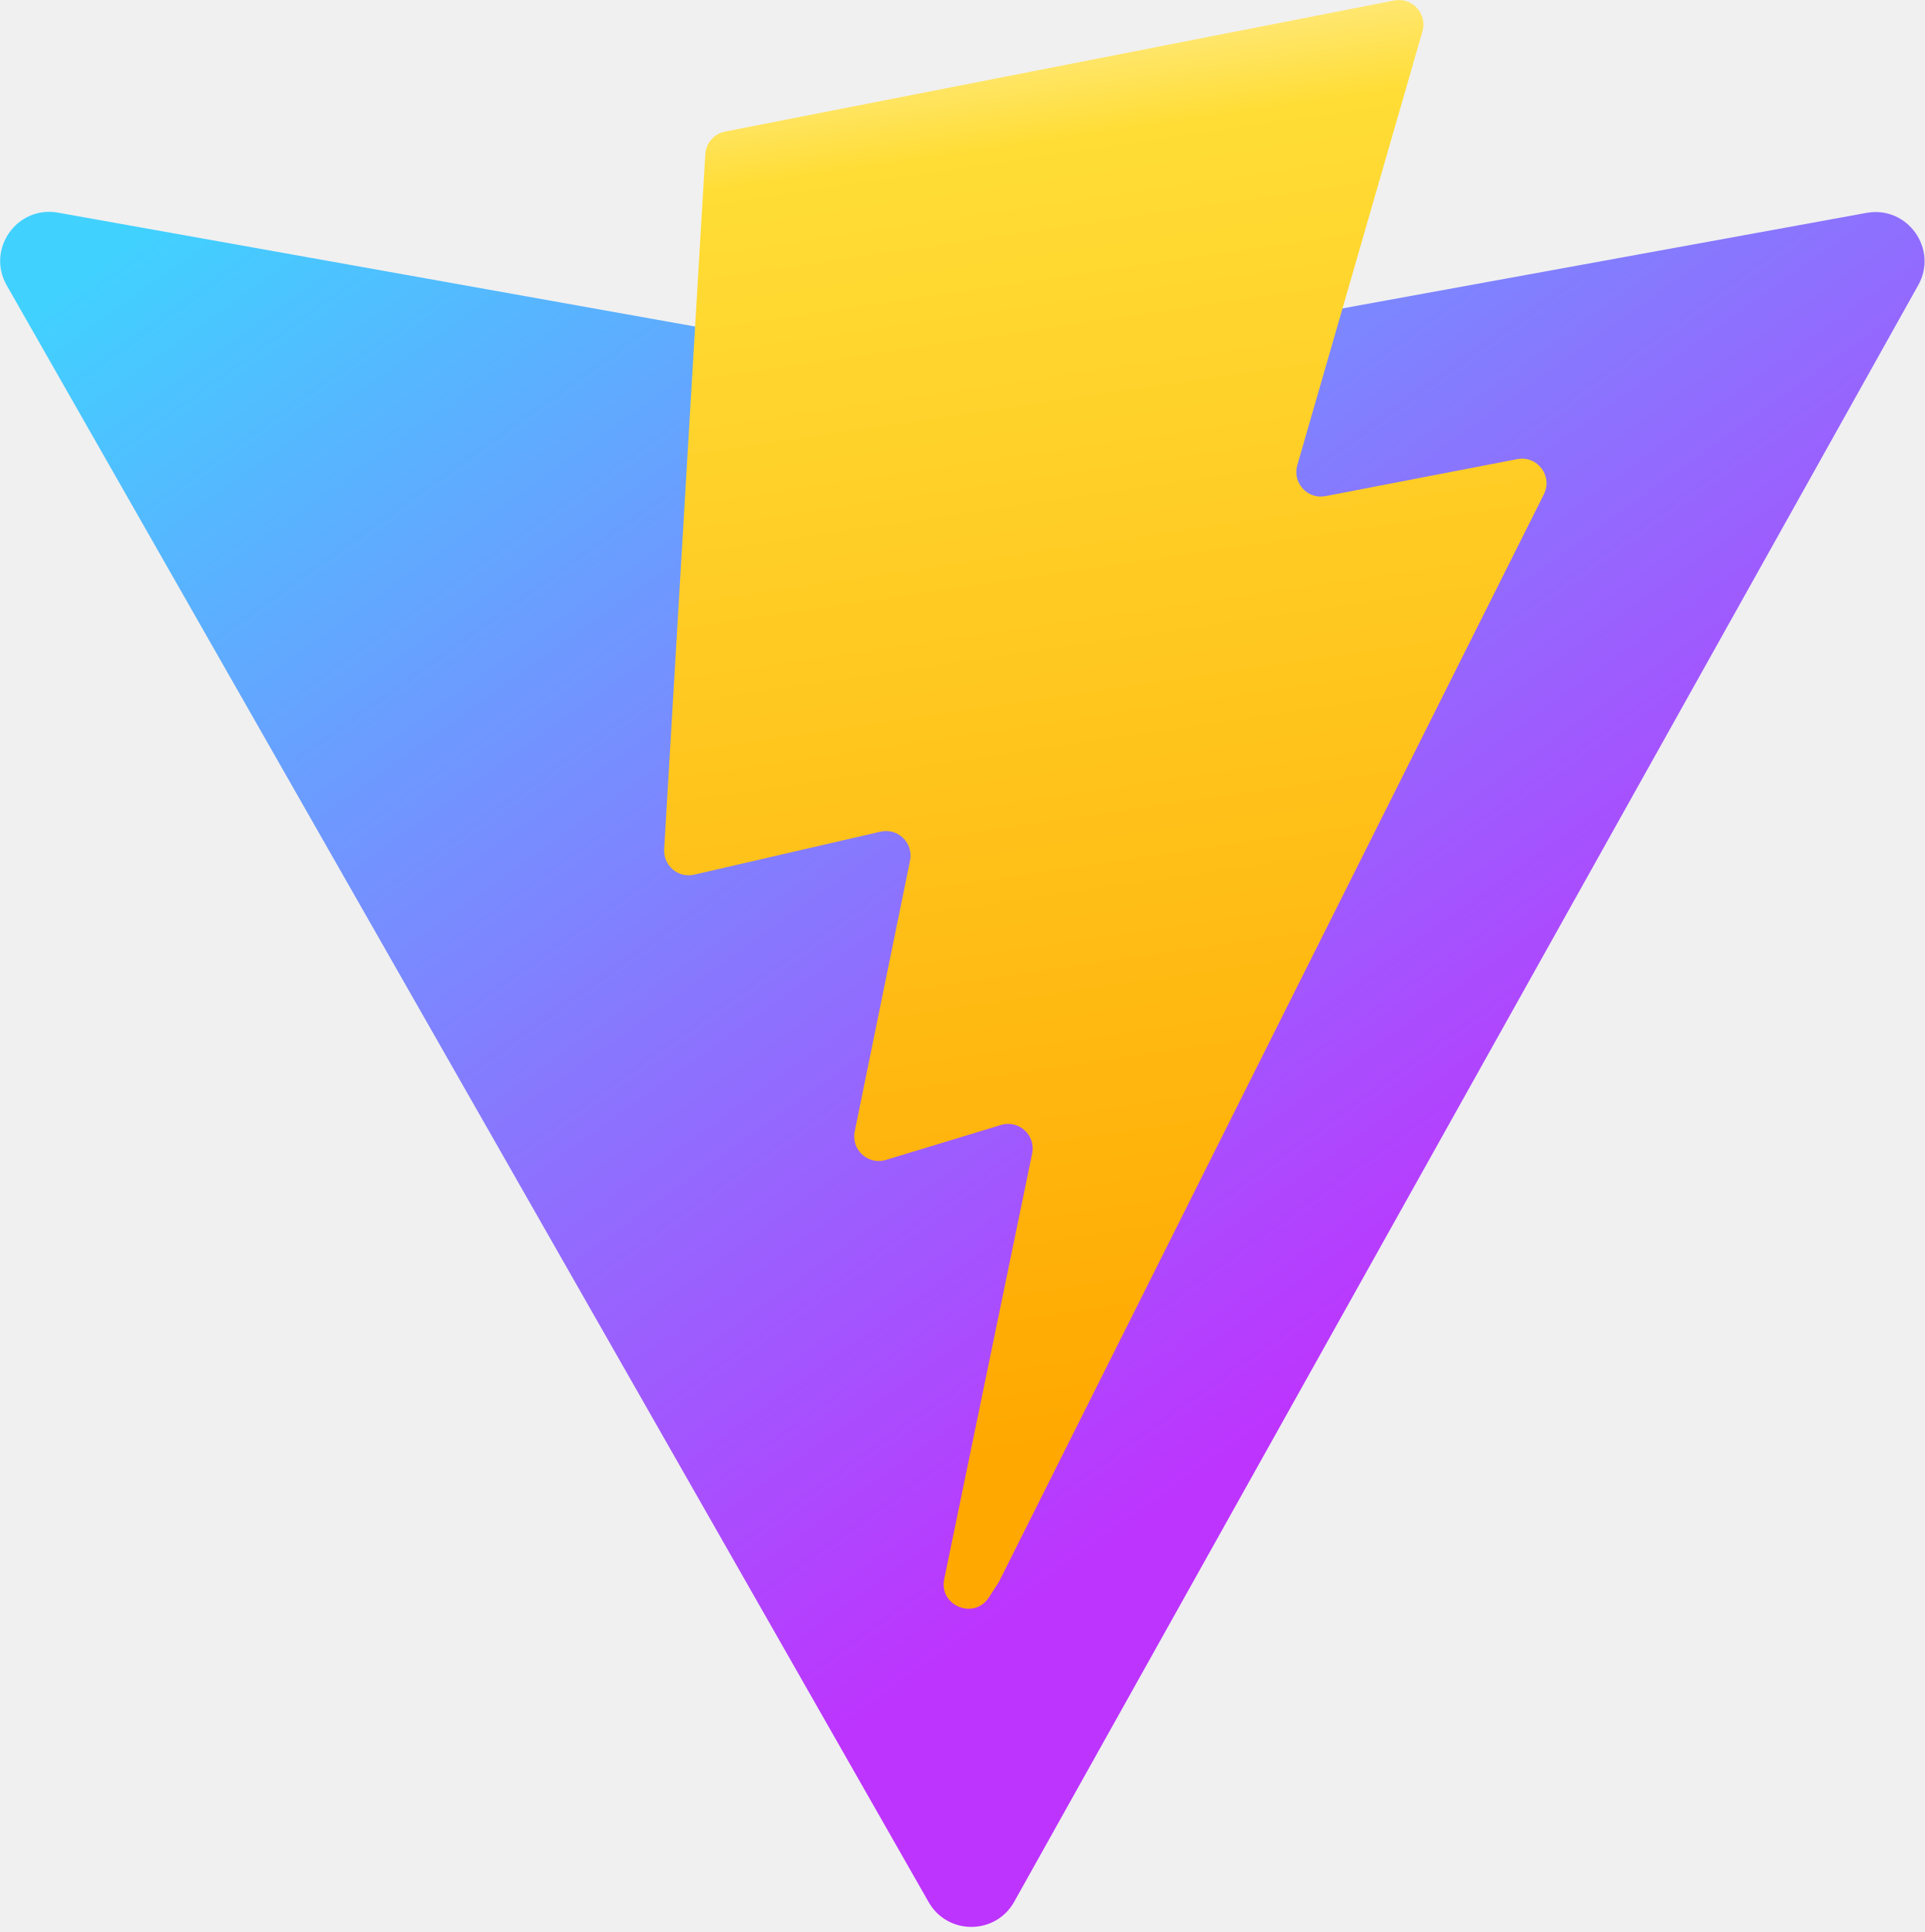
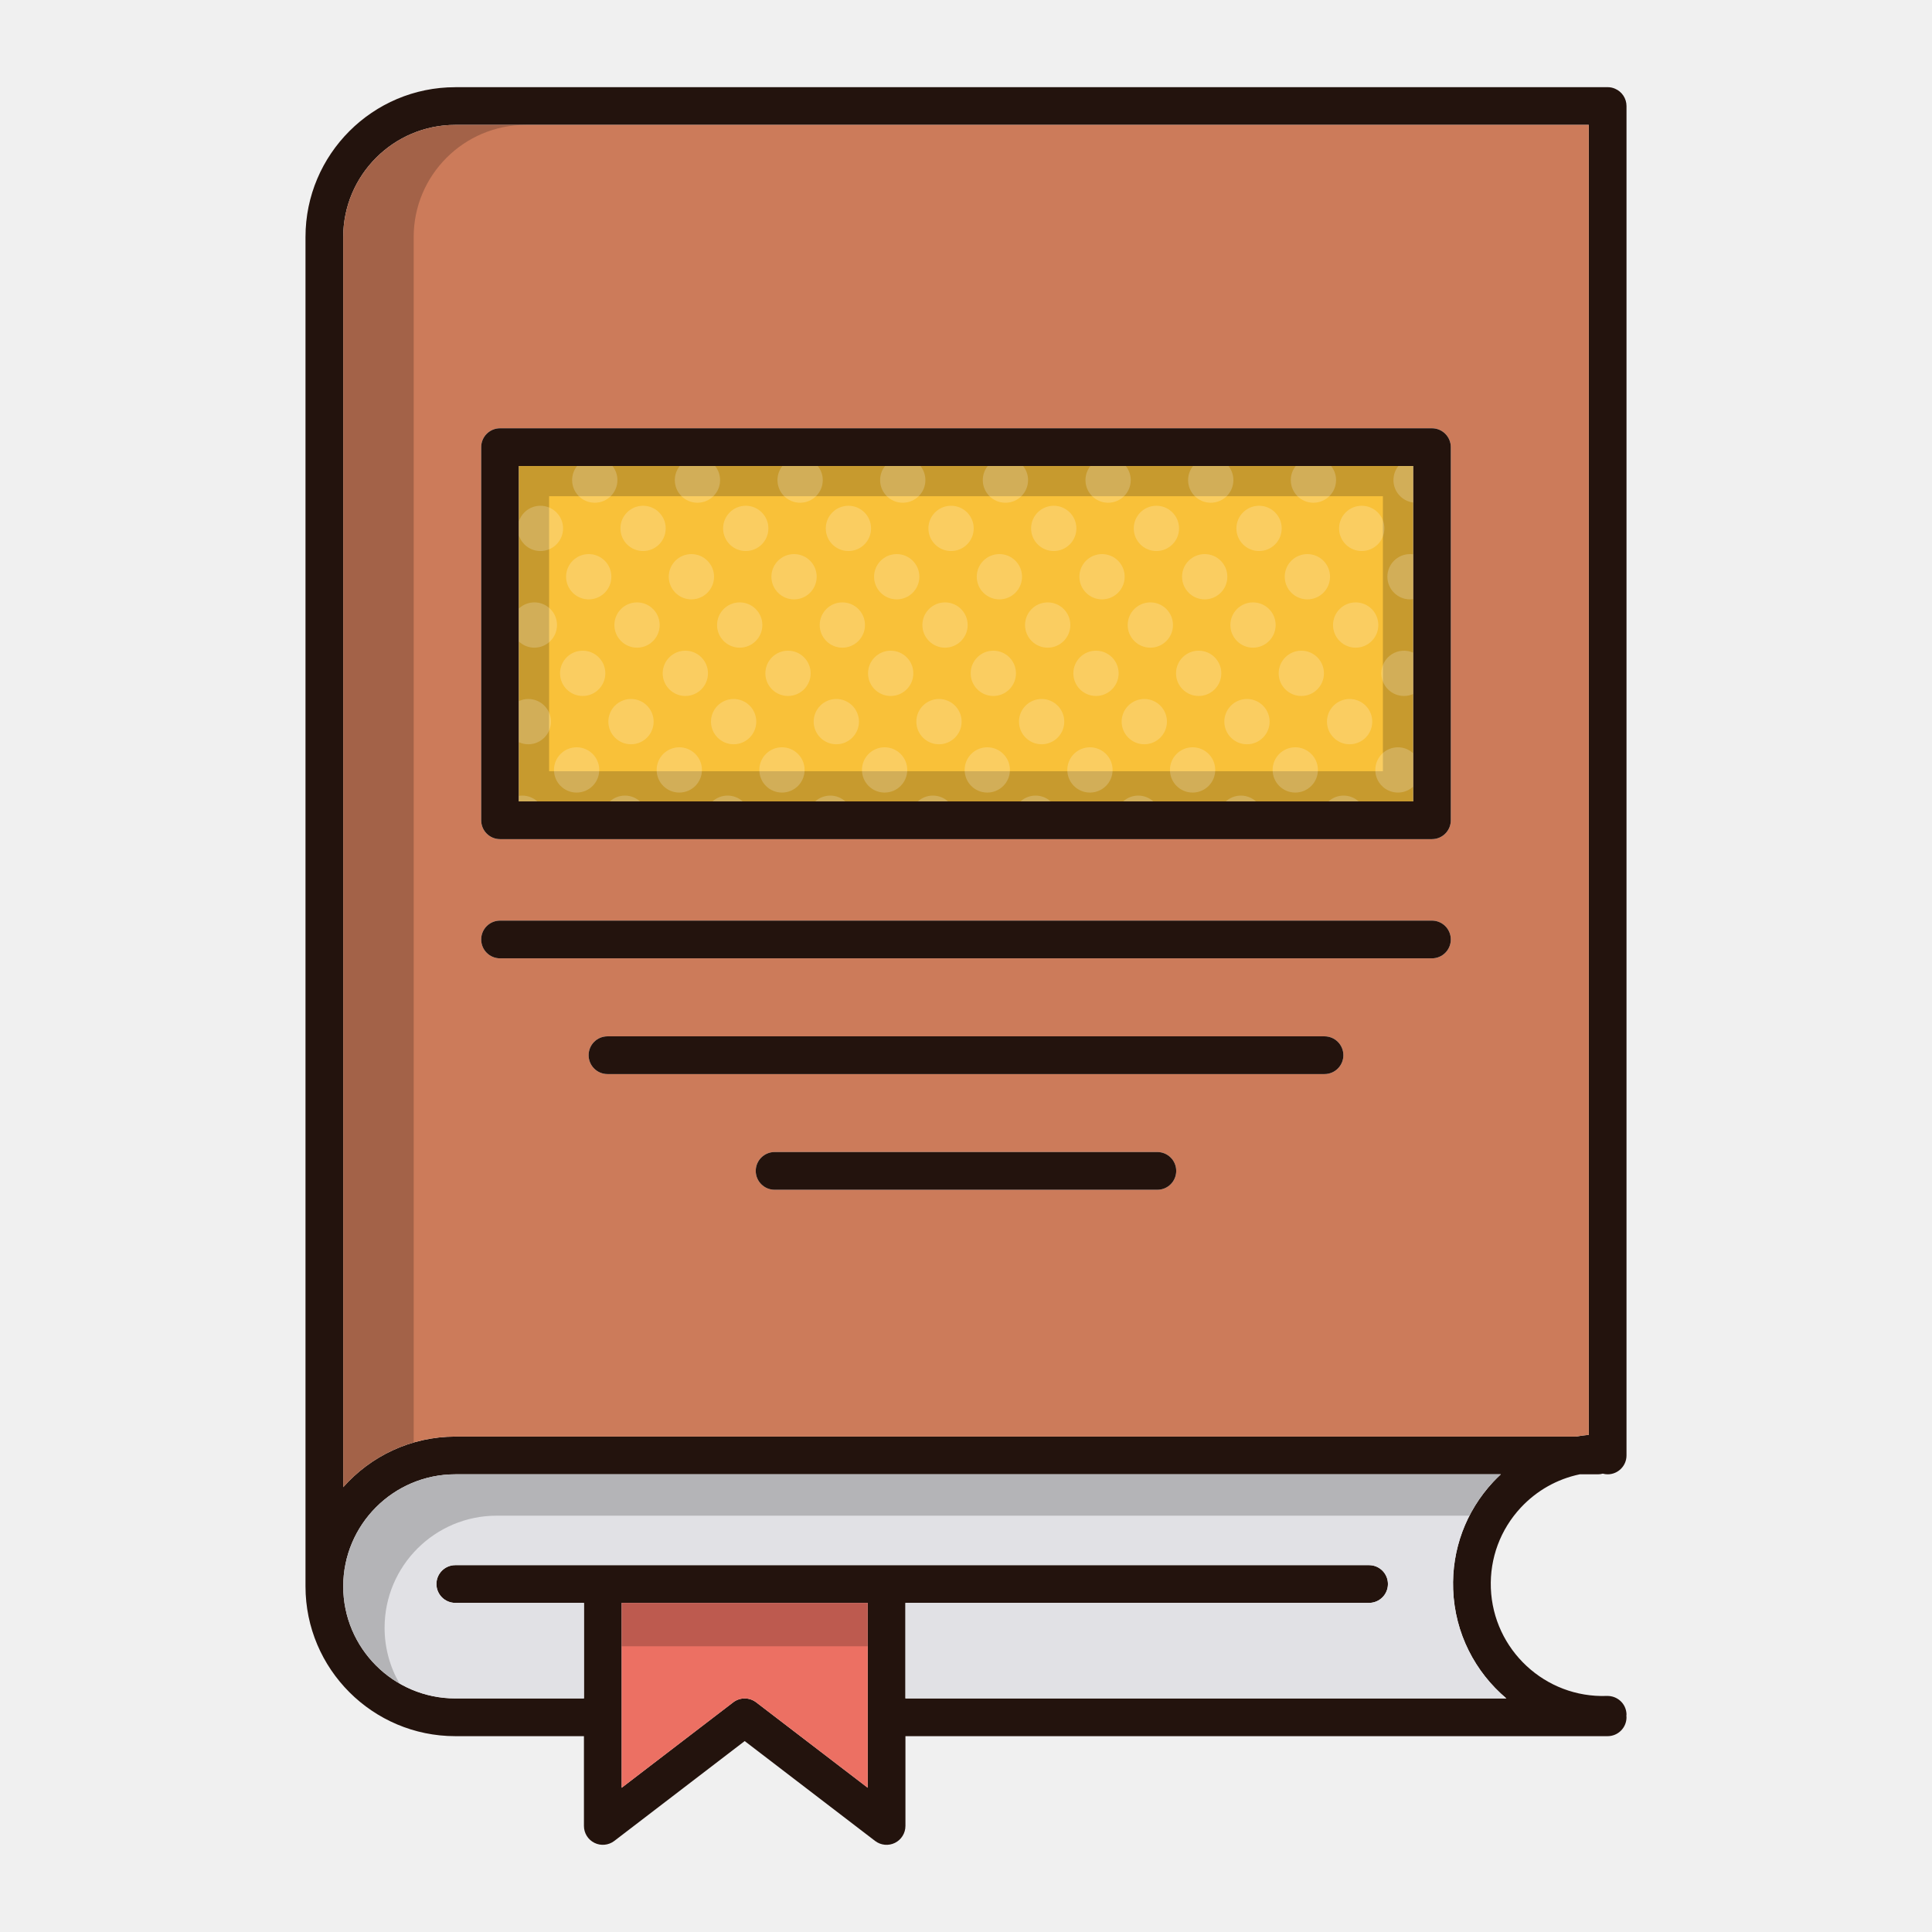
- <svg xmlns="http://www.w3.org/2000/svg" aria-hidden="true" role="img" class="iconify iconify--logos" width="31.88" height="32" preserveAspectRatio="xMidYMid meet" viewBox="0 0 256 257">
-   <defs>
-     <linearGradient id="IconifyId1813088fe1fbc01fb466" x1="-.828%" x2="57.636%" y1="7.652%" y2="78.411%">
-       <stop offset="0%" stop-color="#41D1FF" />
-       <stop offset="100%" stop-color="#BD34FE" />
-     </linearGradient>
-     <linearGradient id="IconifyId1813088fe1fbc01fb467" x1="43.376%" x2="50.316%" y1="2.242%" y2="89.03%">
-       <stop offset="0%" stop-color="#FFEA83" />
-       <stop offset="8.333%" stop-color="#FFDD35" />
-       <stop offset="100%" stop-color="#FFA800" />
-     </linearGradient>
-   </defs>
-   <path fill="url(#IconifyId1813088fe1fbc01fb466)" d="M255.153 37.938L134.897 252.976c-2.483 4.44-8.862 4.466-11.382.048L.875 37.958c-2.746-4.814 1.371-10.646 6.827-9.67l120.385 21.517a6.537 6.537 0 0 0 2.322-.004l117.867-21.483c5.438-.991 9.574 4.796 6.877 9.62Z" />
-   <path fill="url(#IconifyId1813088fe1fbc01fb467)" d="M185.432.063L96.44 17.501a3.268 3.268 0 0 0-2.634 3.014l-5.474 92.456a3.268 3.268 0 0 0 3.997 3.378l24.777-5.718c2.318-.535 4.413 1.507 3.936 3.838l-7.361 36.047c-.495 2.426 1.782 4.5 4.151 3.78l15.304-4.649c2.372-.72 4.652 1.36 4.15 3.788l-11.698 56.621c-.732 3.542 3.979 5.473 5.943 2.437l1.313-2.028l72.516-144.72c1.215-2.423-.88-5.186-3.54-4.672l-25.505 4.922c-2.396.462-4.435-1.77-3.759-4.114l16.646-57.705c.677-2.35-1.37-4.583-3.769-4.113Z" />
+ <svg xmlns="http://www.w3.org/2000/svg" t="1698070949374" class="icon" viewBox="0 0 1024 1024" version="1.1" p-id="5165" width="200" height="200">
+   <path d="M837.28 781.42h9.7c0.88 0 1.72-0.14 2.54-0.36 0.82 0.22 1.66 0.36 2.56 0.36 5.52 0 10-4.48 10-10V56.2a9.98 9.98 0 0 0-6.12-9.2c-1.18-0.52-2.5-0.8-3.88-0.8H241.32c-0.02 0-0.02 0.02-0.02 0.02-43.78 0-79.38 35.62-79.38 79.38v715.24c0.02 43.76 35.62 79.36 79.4 79.36h68.18v47.6c0 3.8 2.16 7.28 5.58 8.96 3.4 1.68 7.48 1.28 10.5-1.02l69.12-52.94 69.12 52.94a10.006 10.006 0 0 0 10.52 1.02 10 10 0 0 0 5.56-8.96v-47.6h372.18c5.52 0 10-4.48 10-10 0-0.26-0.04-0.5-0.06-0.74 0.02-0.32 0.06-0.62 0.06-0.96-0.22-5.5-4.78-9.74-10.36-9.62-32.7 1.22-60.32-24.44-61.54-57.16-0.58-15.86 5.04-30.98 15.84-42.62 8.48-9.1 19.32-15.18 31.26-17.68zM181.92 125.6c0-32.74 26.64-59.4 59.4-59.4h600.76v694.3c-2.3 0.22-4.56 0.52-6.78 0.92h-594c-23.62 0.02-44.82 10.38-59.38 26.8V125.6z m277.98 821.94l-59.12-45.28a10.02 10.02 0 0 0-12.16 0l-59.12 45.28v-37.32-0.02-60.64h130.4v97.98z m331.46-162.04c-14.42 15.54-21.94 35.76-21.16 56.96 0.86 23.24 11.68 43.8 28.2 57.74H479.9v-50.64h245.74c5.52 0 10-4.48 10-10s-4.48-10-10-10H241.32c-5.52 0-10 4.48-10 10s4.48 10 10 10h68.18v50.64h-68.28c-32.7-0.06-59.3-26.68-59.3-59.38 0-32.76 26.64-59.4 59.4-59.4h554.14c-1.4 1.32-2.78 2.66-4.1 4.08z" fill="#23130D" p-id="5166" />
+   <path d="M459.9 849.56v97.98l-59.12-45.28a10.02 10.02 0 0 0-12.16 0l-59.12 45.28v-37.32-0.02-60.64h130.4z" fill="#EC7063" p-id="5167" />
+   <path d="M329.5 849.56h130.4v23h-130.4z" opacity=".2" p-id="5168" />
+   <path d="M735.64 839.56c0-5.52-4.48-10-10-10H241.32c-5.52 0-10 4.48-10 10s4.48 10 10 10h68.18v50.64h-68.28c-32.7-0.06-59.3-26.68-59.3-59.38 0-32.76 26.64-59.4 59.4-59.4h554.14c-1.4 1.32-2.78 2.66-4.1 4.08-14.42 15.54-21.94 35.76-21.16 56.96 0.86 23.24 11.68 43.8 28.2 57.74H479.9v-50.64h245.74c5.52 0 10-4.48 10-10z" fill="#E1E1E5" p-id="5169" />
+   <path d="M795.46 781.42c-1.4 1.32-2.78 2.66-4.1 4.08a78.952 78.952 0 0 0-12.52 17.84h-515.6c-32.76 0-59.4 26.64-59.4 59.4 0 10.74 2.86 20.82 7.88 29.52-17.8-10.24-29.8-29.48-29.8-51.44 0-32.76 26.64-59.4 59.4-59.4h554.14z" opacity=".2" p-id="5170" />
+   <path d="M241.34 66.2h-0.02c-32.76 0-59.4 26.66-59.4 59.4v662.62c14.56-16.42 35.76-26.78 59.38-26.8h594c2.22-0.4 4.48-0.7 6.78-0.92V66.2H241.34z m372.08 564.4H410.56c-5.52 0-10-4.48-10-10s4.48-10 10-10h202.86c5.54 0 10 4.48 10 10s-4.46 10-10 10z m88.6-61.32H321.98c-5.52 0-10-4.48-10-10 0-5.54 4.48-10 10-10h380.04c5.52 0 10 4.46 10 10 0 5.52-4.48 10-10 10z m56.94-61.34H265.04c-5.54 0-10-4.48-10-10s4.46-10 10-10h493.92c5.54 0 10 4.48 10 10s-4.46 10-10 10z m10-73.18c0 5.52-4.46 10-10 10H265.04c-5.54 0-10-4.48-10-10V237c0-5.52 4.46-10 10-10h493.92c5.54 0 10 4.48 10 10v197.76z" fill="#CC7B5A" p-id="5171" />
+   <path d="M241.34 66.2h-0.02c-32.76 0-59.4 26.66-59.4 59.4v662.62c9.84-11.1 22.72-19.44 37.34-23.66V125.6c0-32.74 26.64-59.4 59.4-59.4h-37.32z" opacity=".2" p-id="5172" />
+   <path d="M758.96 227H265.04c-5.54 0-10 4.48-10 10v197.76c0 5.52 4.46 10 10 10h493.92c5.54 0 10-4.48 10-10V237c0-5.52-4.46-10-10-10z m-10 197.76H275.04V247h473.92v177.76z" fill="#23130D" p-id="5173" />
+   <path d="M275.04 247h473.92v177.76H275.04z" fill="#F9C139" p-id="5174" />
+   <path d="M732.96 263v145.76H291.04V263h441.92m16-16H275.04v177.76h473.92V247z" opacity=".2" p-id="5175" />
+   <path d="M623.42 620.6c0 5.52-4.46 10-10 10H410.56c-5.52 0-10-4.48-10-10s4.48-10 10-10h202.86c5.54 0 10 4.48 10 10zM712.02 559.28c0 5.52-4.48 10-10 10H321.98c-5.52 0-10-4.48-10-10 0-5.54 4.48-10 10-10h380.04c5.52 0 10 4.46 10 10zM768.96 497.94c0 5.52-4.46 10-10 10H265.04c-5.54 0-10-4.48-10-10s4.46-10 10-10h493.92c5.54 0 10 4.48 10 10z" fill="#23130D" p-id="5176" />
+   <path d="M327.24 254.46c0 6.64-5.36 12-12 12-6.62 0-12-5.36-12-12 0-2.82 0.98-5.42 2.62-7.46h18.78c1.62 2.04 2.6 4.64 2.6 7.46zM381.66 254.46c0 6.64-5.38 12-12 12-6.64 0-12-5.36-12-12 0-2.82 0.98-5.42 2.62-7.46h18.76a11.874 11.874 0 0 1 2.62 7.46zM436.08 254.46c0 6.64-5.38 12-12 12-6.64 0-12-5.36-12-12 0-2.82 0.98-5.42 2.6-7.46h18.78a11.992 11.992 0 0 1 2.62 7.46zM490.48 254.46c0 6.64-5.36 12-12 12-6.62 0-12-5.36-12-12 0-2.82 0.98-5.42 2.62-7.46h18.78c1.62 2.04 2.6 4.64 2.6 7.46zM544.9 254.46c0 6.64-5.38 12-12 12-6.64 0-12-5.36-12-12 0-2.82 0.98-5.42 2.62-7.46h18.76a11.874 11.874 0 0 1 2.62 7.46zM599.32 254.46c0 6.64-5.38 12-12 12-6.64 0-12-5.36-12-12 0-2.82 0.98-5.42 2.6-7.46h18.78a11.992 11.992 0 0 1 2.62 7.46zM653.72 254.46c0 6.64-5.36 12-12 12-6.62 0-12-5.36-12-12 0-2.82 0.98-5.42 2.62-7.46h18.78c1.62 2.04 2.6 4.64 2.6 7.46zM708.14 254.46c0 6.64-5.38 12-12 12-6.64 0-12-5.36-12-12 0-2.82 0.98-5.42 2.62-7.46h18.76a11.874 11.874 0 0 1 2.62 7.46zM748.96 247v19.34a11.968 11.968 0 0 1-10.4-11.88c0-2.82 0.98-5.42 2.6-7.46h7.8zM298.44 280.06c0 6.64-5.38 12-12 12-5.32 0-9.82-3.46-11.4-8.24v-7.5c1.58-4.8 6.08-8.26 11.4-8.26 6.62 0 12 5.38 12 12zM352.84 280.06c0 6.64-5.36 12-12 12-6.62 0-12-5.36-12-12 0-6.62 5.38-12 12-12 6.64 0 12 5.38 12 12zM407.26 280.06c0 6.64-5.38 12-12 12s-12-5.36-12-12c0-6.62 5.38-12 12-12s12 5.38 12 12zM461.68 280.06c0 6.64-5.38 12-12 12-6.64 0-12-5.36-12-12 0-6.62 5.36-12 12-12 6.62 0 12 5.38 12 12zM516.08 280.06c0 6.64-5.36 12-12 12-6.62 0-12-5.36-12-12 0-6.62 5.38-12 12-12 6.64 0 12 5.38 12 12zM570.5 280.06c0 6.64-5.38 12-12 12s-12-5.36-12-12c0-6.62 5.38-12 12-12s12 5.38 12 12zM624.92 280.06c0 6.64-5.38 12-12 12-6.64 0-12-5.36-12-12 0-6.62 5.36-12 12-12 6.62 0 12 5.38 12 12zM679.32 280.06c0 6.64-5.36 12-12 12-6.62 0-12-5.36-12-12 0-6.62 5.38-12 12-12 6.64 0 12 5.38 12 12zM733.74 280.06c0 6.64-5.38 12-12 12s-12-5.36-12-12c0-6.62 5.38-12 12-12s12 5.38 12 12zM324.04 305.68c0 6.62-5.38 12-12 12-6.64 0-12-5.38-12-12 0-6.64 5.36-12 12-12 6.62 0 12 5.36 12 12zM378.46 305.68c0 6.62-5.38 12-12 12-6.64 0-12-5.38-12-12 0-6.64 5.36-12 12-12 6.62 0 12 5.36 12 12zM432.86 305.68c0 6.62-5.36 12-12 12-6.62 0-12-5.38-12-12 0-6.64 5.38-12 12-12 6.64 0 12 5.36 12 12zM487.28 305.68c0 6.62-5.38 12-12 12-6.64 0-12-5.38-12-12 0-6.64 5.36-12 12-12 6.62 0 12 5.36 12 12zM541.7 305.68c0 6.62-5.38 12-12 12-6.64 0-12-5.38-12-12 0-6.64 5.36-12 12-12 6.62 0 12 5.36 12 12zM596.1 305.68c0 6.62-5.36 12-12 12-6.62 0-12-5.38-12-12 0-6.64 5.38-12 12-12 6.64 0 12 5.36 12 12zM650.52 305.68c0 6.62-5.38 12-12 12-6.64 0-12-5.38-12-12 0-6.64 5.36-12 12-12 6.62 0 12 5.36 12 12zM704.94 305.68c0 6.62-5.38 12-12 12-6.64 0-12-5.38-12-12 0-6.64 5.36-12 12-12 6.62 0 12 5.36 12 12zM748.96 293.8v23.74c-0.54 0.08-1.06 0.14-1.62 0.14-6.62 0-12-5.38-12-12 0-6.64 5.38-12 12-12 0.56 0 1.08 0.04 1.62 0.12zM295.22 331.28c0 6.62-5.36 12-12 12-3.16 0-6.04-1.24-8.18-3.26v-17.5a11.984 11.984 0 0 1 20.18 8.76zM349.64 331.28c0 6.62-5.38 12-12 12s-12-5.38-12-12c0-6.64 5.38-12 12-12s12 5.36 12 12zM404.06 331.28c0 6.62-5.38 12-12 12-6.64 0-12-5.38-12-12 0-6.64 5.36-12 12-12 6.62 0 12 5.36 12 12zM458.46 331.28c0 6.62-5.36 12-12 12-6.62 0-12-5.38-12-12 0-6.64 5.38-12 12-12 6.64 0 12 5.36 12 12zM512.88 331.28c0 6.62-5.38 12-12 12s-12-5.38-12-12c0-6.64 5.38-12 12-12s12 5.36 12 12zM567.3 331.28c0 6.62-5.38 12-12 12-6.64 0-12-5.38-12-12 0-6.64 5.36-12 12-12 6.62 0 12 5.36 12 12zM621.7 331.28c0 6.62-5.36 12-12 12-6.62 0-12-5.38-12-12 0-6.64 5.38-12 12-12 6.64 0 12 5.36 12 12zM676.12 331.28c0 6.62-5.38 12-12 12s-12-5.38-12-12c0-6.64 5.38-12 12-12s12 5.36 12 12zM730.54 331.28c0 6.62-5.38 12-12 12-6.64 0-12-5.38-12-12 0-6.64 5.36-12 12-12 6.62 0 12 5.36 12 12zM320.84 356.88c0 6.62-5.38 12-12 12-6.64 0-12-5.38-12-12 0-6.64 5.36-12 12-12 6.62 0 12 5.36 12 12zM375.24 356.88c0 6.62-5.36 12-12 12-6.62 0-12-5.38-12-12 0-6.64 5.38-12 12-12 6.64 0 12 5.36 12 12zM429.66 356.88c0 6.62-5.38 12-12 12-6.64 0-12-5.38-12-12 0-6.64 5.36-12 12-12 6.62 0 12 5.36 12 12zM484.08 356.88c0 6.62-5.38 12-12 12-6.64 0-12-5.38-12-12 0-6.64 5.36-12 12-12 6.62 0 12 5.36 12 12zM538.48 356.88c0 6.62-5.36 12-12 12-6.62 0-12-5.38-12-12 0-6.64 5.38-12 12-12 6.64 0 12 5.36 12 12zM592.9 356.88c0 6.62-5.38 12-12 12-6.64 0-12-5.38-12-12 0-6.64 5.36-12 12-12 6.62 0 12 5.36 12 12zM647.32 356.88c0 6.62-5.38 12-12 12-6.64 0-12-5.38-12-12 0-6.64 5.36-12 12-12 6.62 0 12 5.36 12 12zM701.72 356.88c0 6.62-5.36 12-12 12-6.62 0-12-5.38-12-12 0-6.64 5.38-12 12-12 6.64 0 12 5.36 12 12zM748.96 345.9v21.96c-1.48 0.66-3.1 1.02-4.82 1.02-6.64 0-12-5.38-12-12a11.984 11.984 0 0 1 16.82-10.98zM292.02 382.48c0 6.62-5.38 12-12 12-1.78 0-3.46-0.4-4.98-1.1v-21.8c1.52-0.7 3.2-1.1 4.98-1.1 6.62 0 12 5.38 12 12zM346.44 382.48c0 6.62-5.38 12-12 12-6.64 0-12-5.38-12-12s5.36-12 12-12c6.62 0 12 5.38 12 12zM400.84 382.48c0 6.62-5.36 12-12 12-6.62 0-12-5.38-12-12s5.38-12 12-12c6.64 0 12 5.38 12 12zM455.26 382.48c0 6.62-5.38 12-12 12s-12-5.38-12-12 5.38-12 12-12 12 5.38 12 12zM509.68 382.48c0 6.62-5.38 12-12 12-6.64 0-12-5.38-12-12s5.36-12 12-12c6.62 0 12 5.38 12 12zM564.08 382.48c0 6.62-5.36 12-12 12-6.62 0-12-5.38-12-12s5.38-12 12-12c6.64 0 12 5.38 12 12zM618.5 382.48c0 6.62-5.38 12-12 12s-12-5.38-12-12 5.38-12 12-12 12 5.38 12 12zM672.92 382.48c0 6.62-5.38 12-12 12-6.64 0-12-5.38-12-12s5.36-12 12-12c6.62 0 12 5.38 12 12zM727.32 382.48c0 6.62-5.36 12-12 12-6.62 0-12-5.38-12-12s5.38-12 12-12c6.64 0 12 5.38 12 12zM317.62 408.08c0 6.64-5.36 12-12 12-6.62 0-12-5.36-12-12 0-6.62 5.38-12 12-12 6.64 0 12 5.38 12 12zM372.04 408.08c0 6.64-5.38 12-12 12-6.64 0-12-5.36-12-12 0-6.62 5.36-12 12-12 6.62 0 12 5.38 12 12zM426.46 408.08c0 6.64-5.38 12-12 12-6.64 0-12-5.36-12-12 0-6.62 5.36-12 12-12 6.62 0 12 5.38 12 12zM480.86 408.08c0 6.64-5.36 12-12 12-6.62 0-12-5.36-12-12 0-6.62 5.38-12 12-12 6.64 0 12 5.38 12 12zM535.28 408.08c0 6.64-5.38 12-12 12-6.64 0-12-5.36-12-12 0-6.62 5.36-12 12-12 6.62 0 12 5.38 12 12zM589.7 408.08c0 6.64-5.38 12-12 12-6.64 0-12-5.36-12-12 0-6.62 5.36-12 12-12 6.62 0 12 5.38 12 12zM644.1 408.08c0 6.64-5.36 12-12 12-6.62 0-12-5.36-12-12 0-6.62 5.38-12 12-12 6.64 0 12 5.38 12 12zM698.52 408.08c0 6.64-5.38 12-12 12-6.64 0-12-5.36-12-12 0-6.62 5.36-12 12-12 6.62 0 12 5.38 12 12zM748.96 399.18v17.8a11.984 11.984 0 0 1-20.02-8.9c0-6.62 5.36-12 12-12 3.08 0 5.9 1.18 8.02 3.1zM284.82 424.76h-9.78v-2.92c0.58-0.1 1.16-0.16 1.78-0.16 3.08 0 5.86 1.18 8 3.08zM339.22 424.76h-16c2.14-1.9 4.92-3.08 8-3.08s5.88 1.18 8 3.08zM393.64 424.76h-16c2.12-1.9 4.92-3.08 8-3.08s5.88 1.18 8 3.08zM448.06 424.76h-16a11.96 11.96 0 0 1 8-3.08c3.08 0 5.86 1.18 8 3.08zM502.46 424.76h-16c2.14-1.9 4.92-3.08 8-3.08s5.88 1.18 8 3.08zM556.88 424.76h-16c2.12-1.9 4.92-3.08 8-3.08s5.88 1.18 8 3.08zM611.3 424.76h-16a11.96 11.96 0 0 1 8-3.08c3.08 0 5.86 1.18 8 3.08zM665.7 424.76h-16c2.14-1.9 4.92-3.08 8-3.08s5.88 1.18 8 3.08zM720.12 424.76h-16c2.12-1.9 4.92-3.08 8-3.08s5.88 1.18 8 3.08z" fill="#FFFFFF" opacity=".2" p-id="5177" />
</svg>
